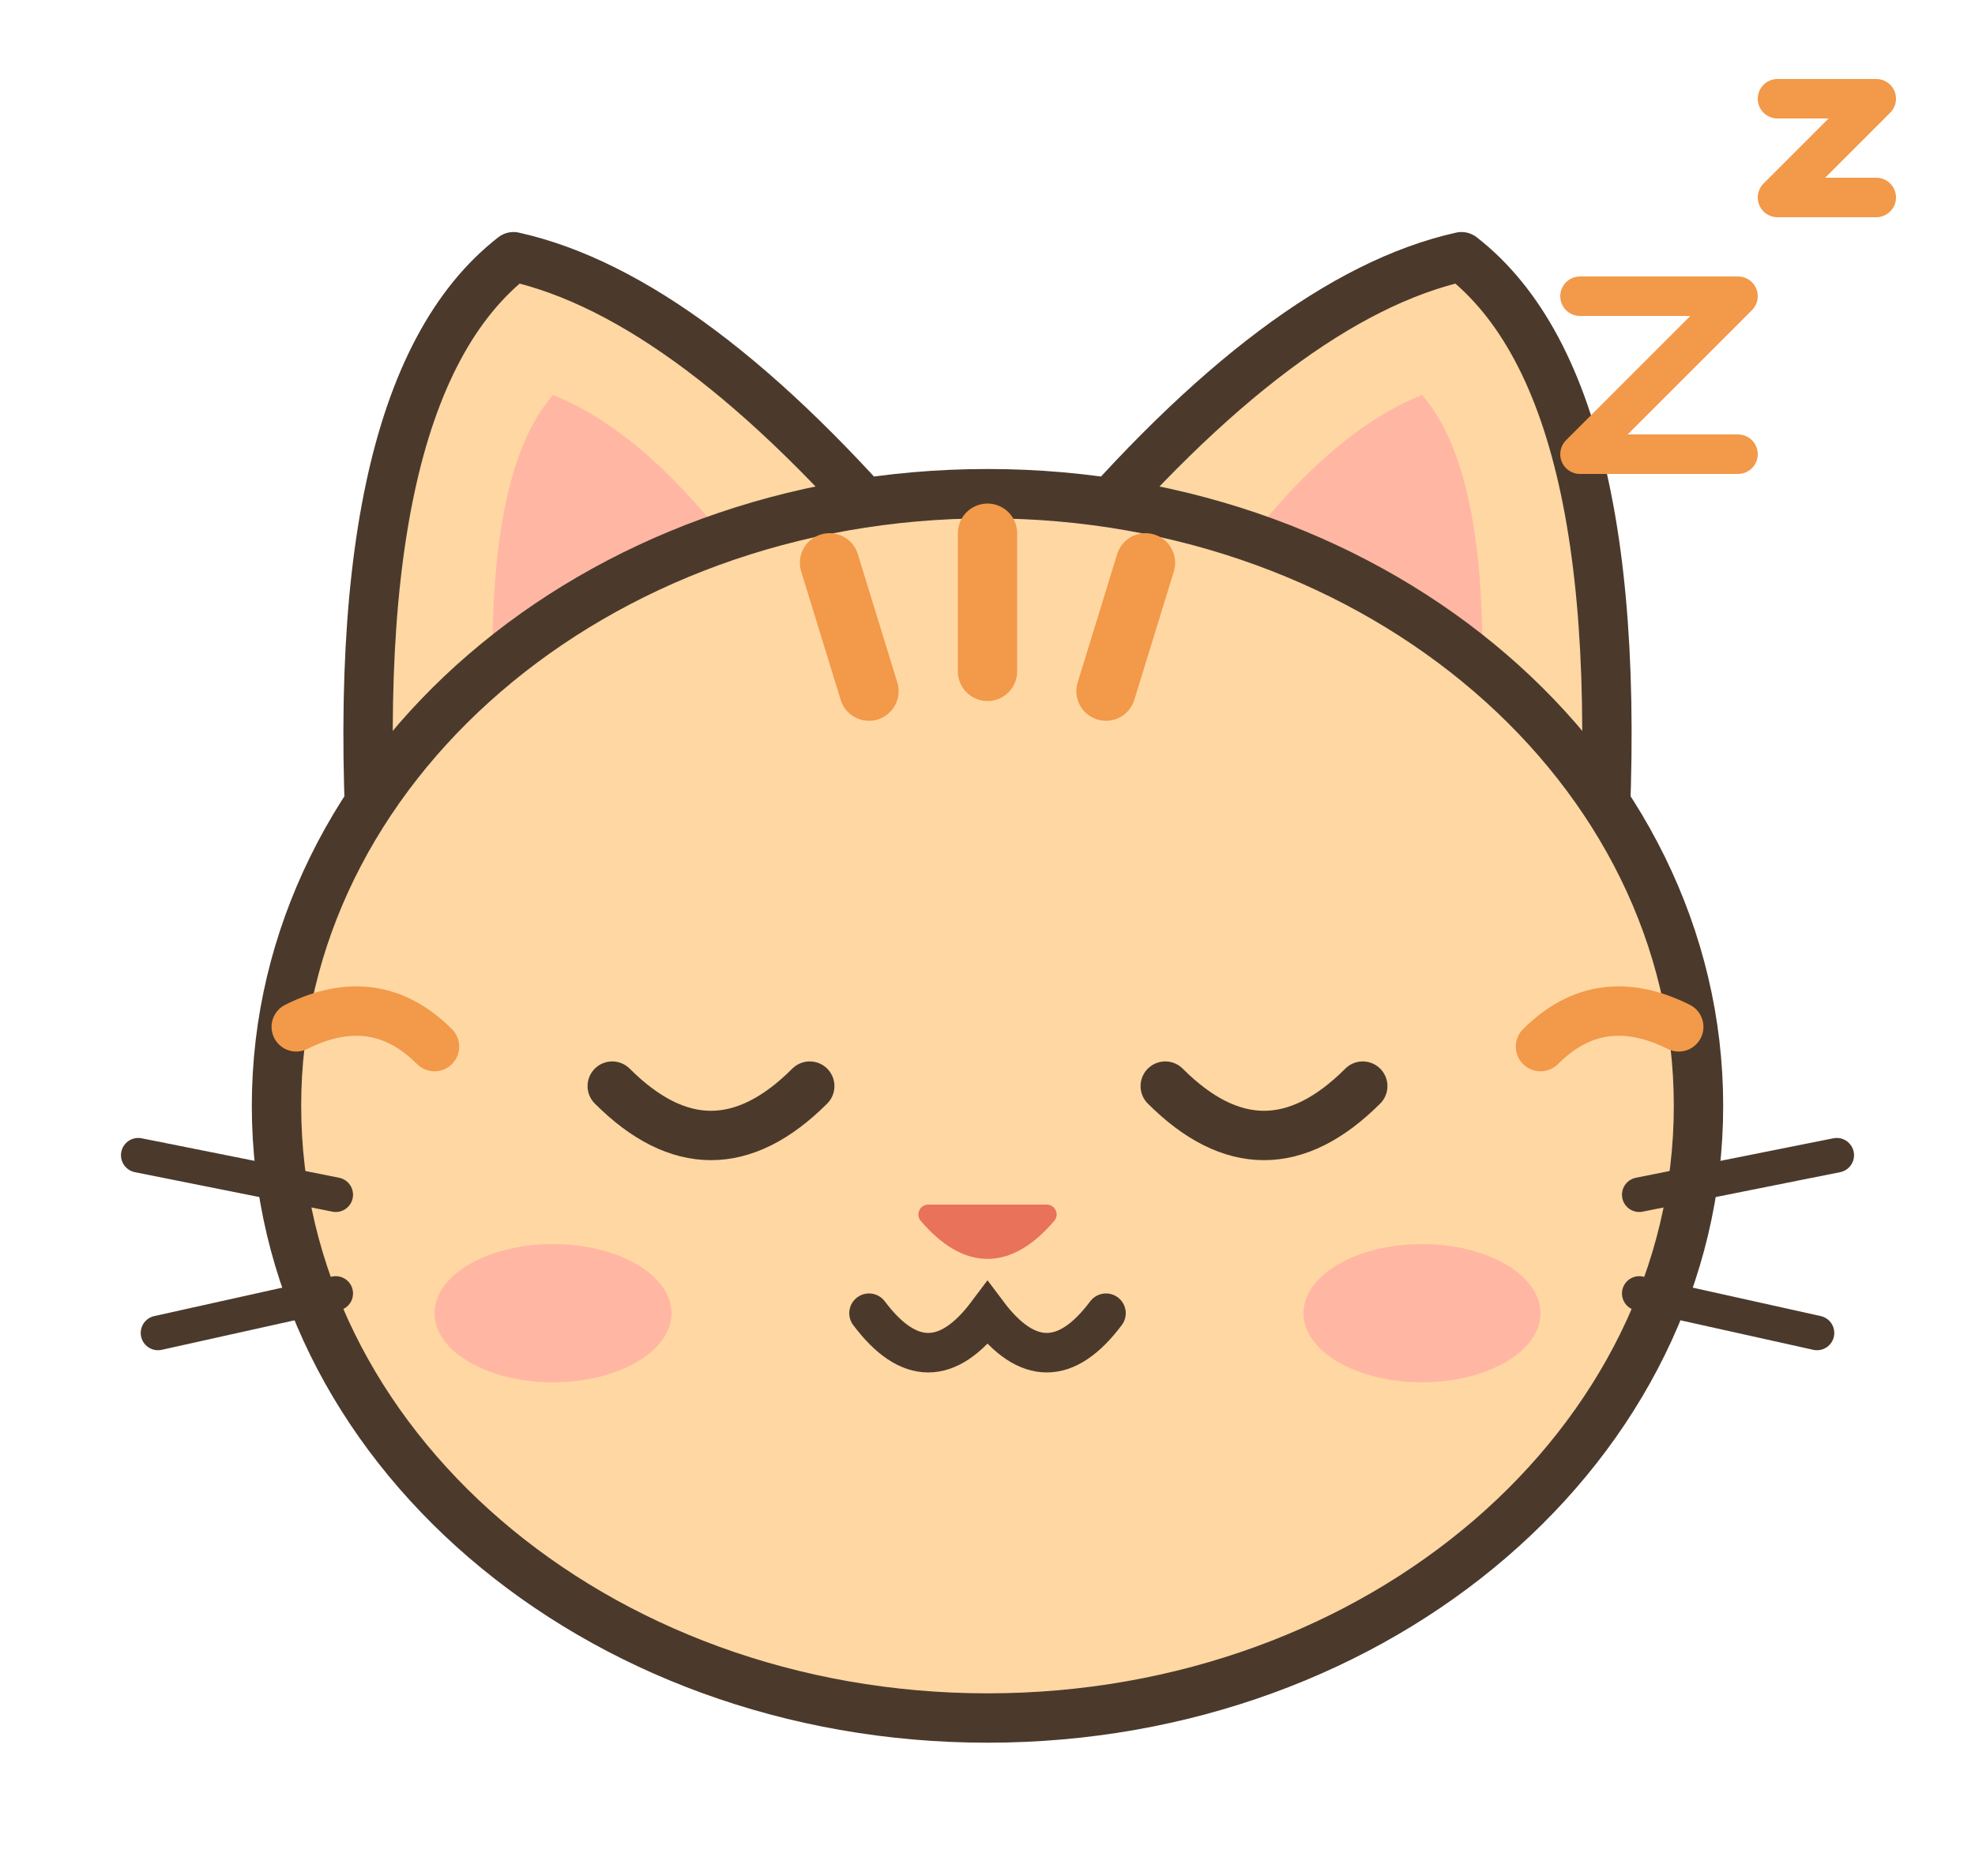
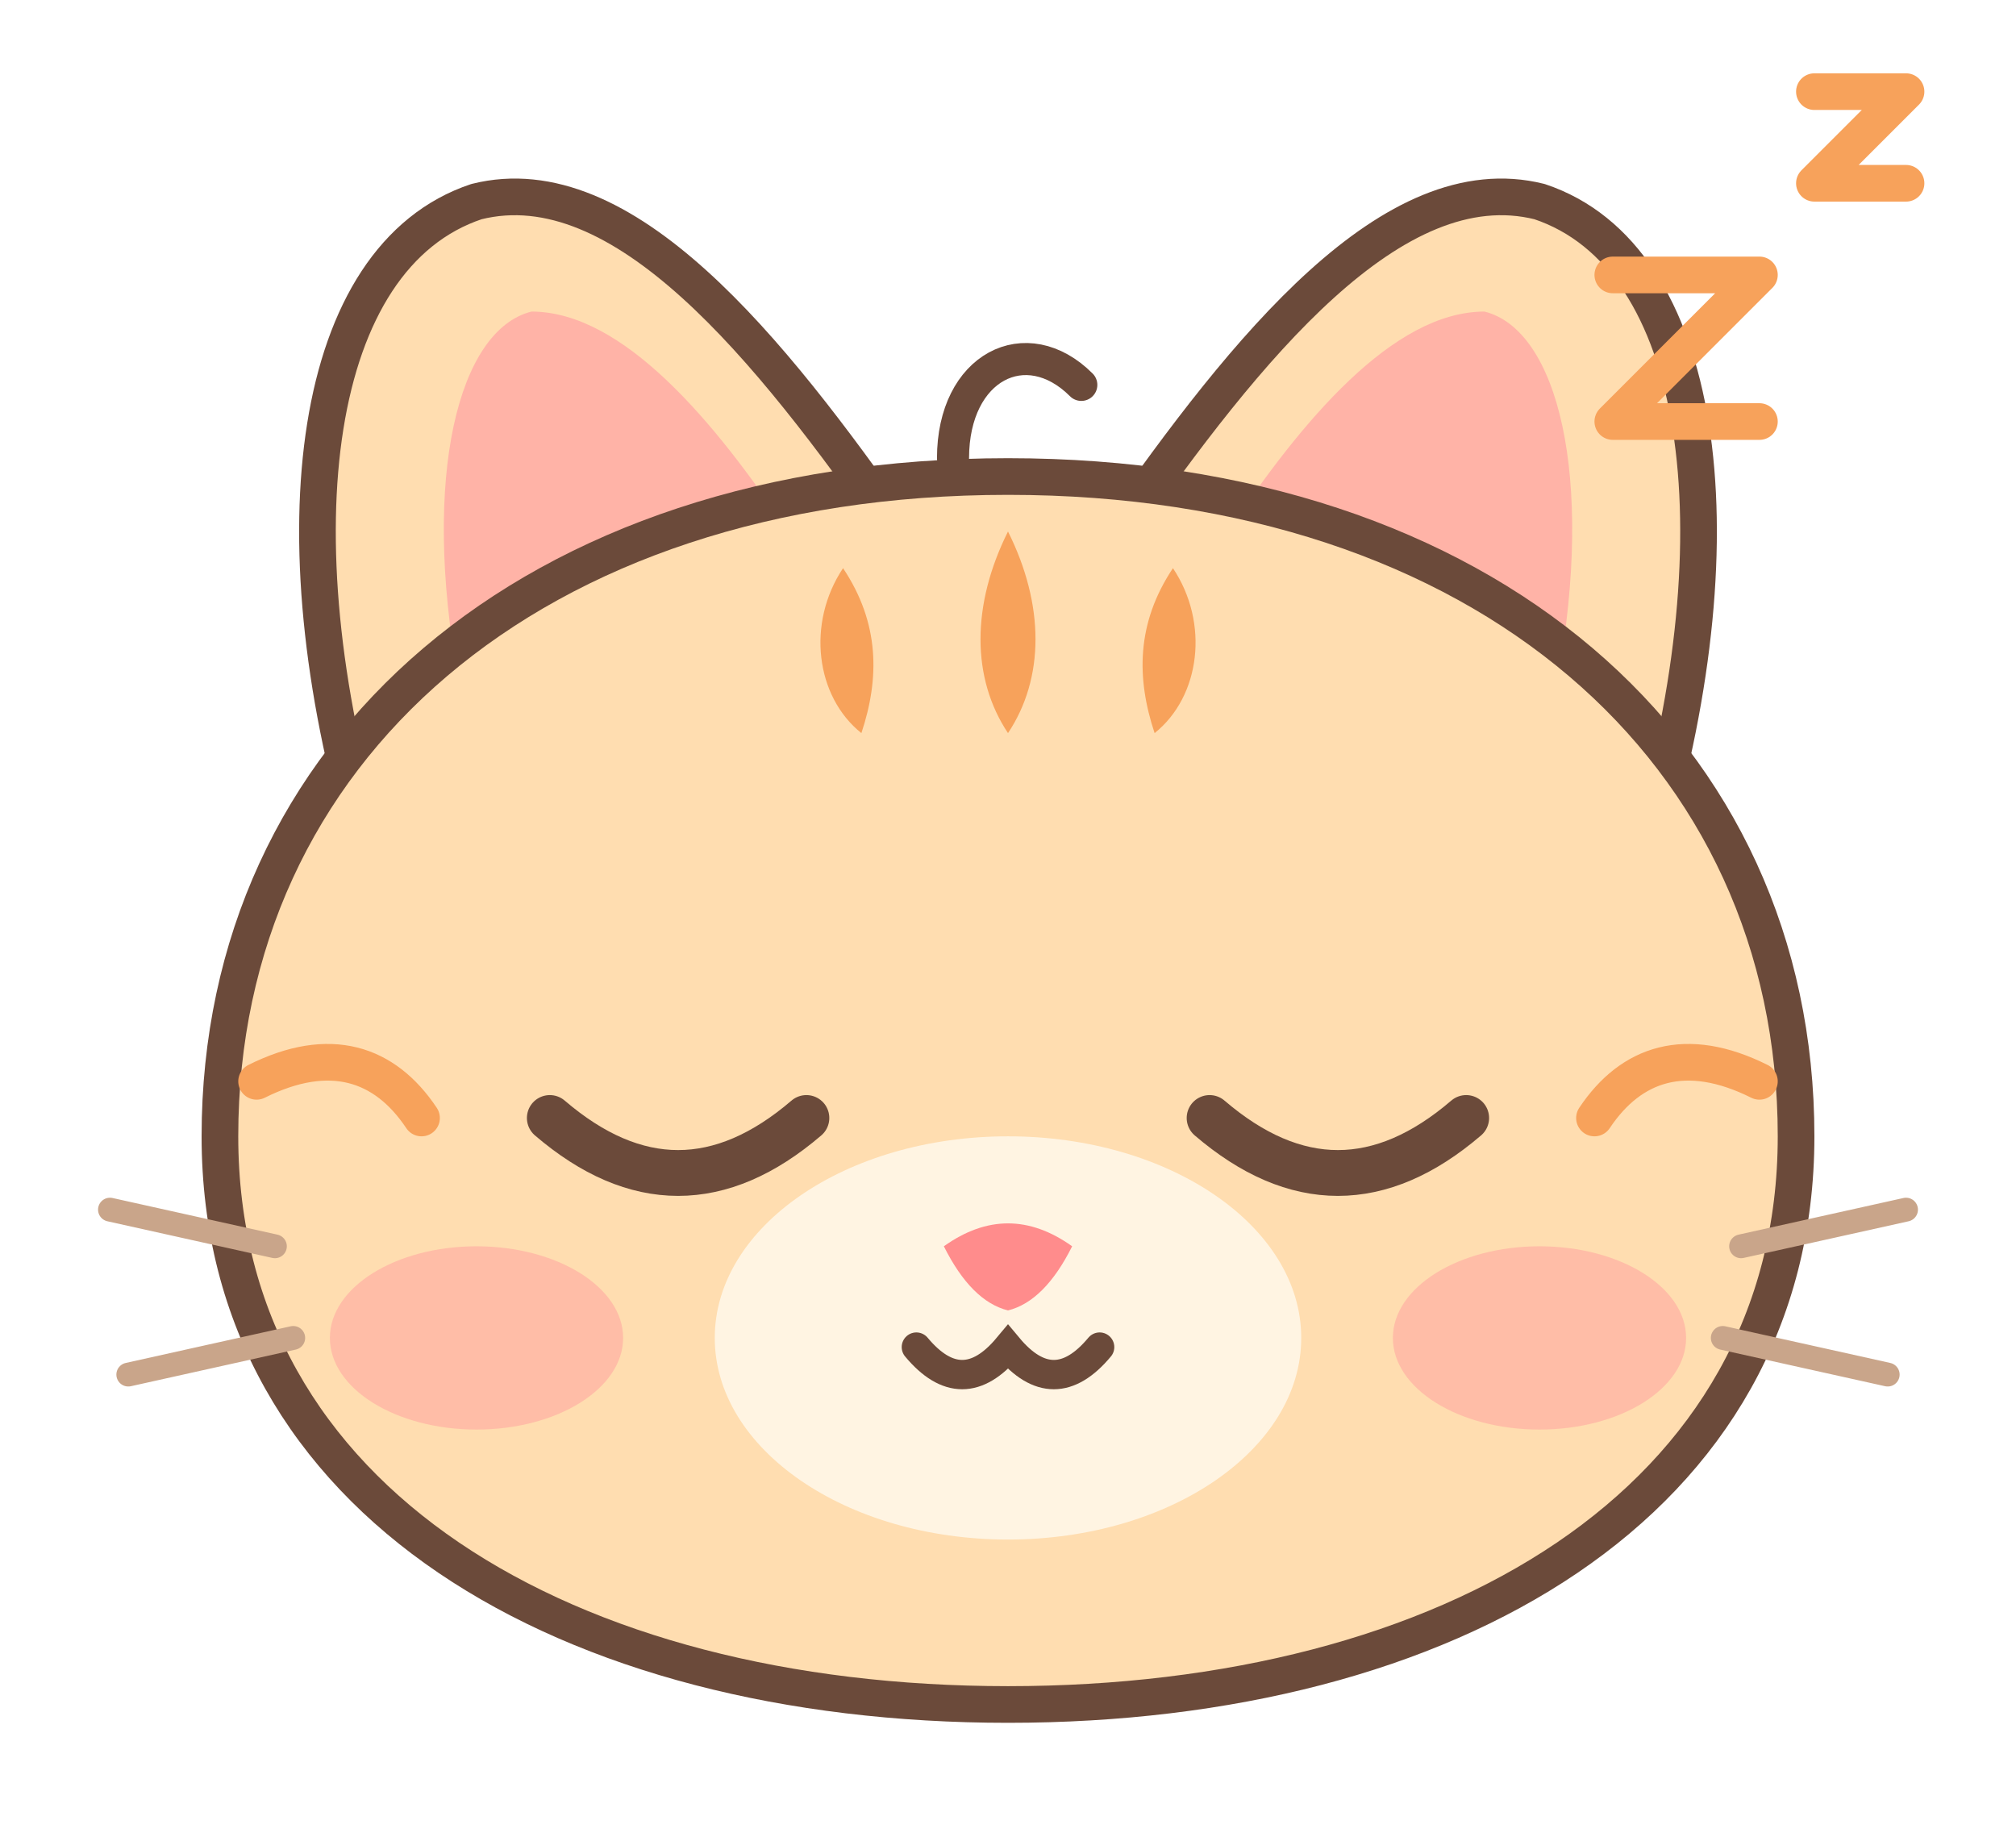
- <svg xmlns="http://www.w3.org/2000/svg" preserveAspectRatio="none" overflow="visible" style="display: block;" width="200" height="190" viewBox="0 0 200 190" fill="none">
-   <g id="ê³ í¥ì´">
-     <path id="ê·" d="M38 92C35.333 57.333 40 35.333 52 26C64 28.667 77.333 38.667 92 56L38 92Z" fill="#FFD7A3" stroke-width="5" stroke-linejoin="round" stroke="#4B3A2C" />
-     <path id="ê·_2" d="M162 92C164.667 57.333 160 35.333 148 26C136 28.667 122.667 38.667 108 56L162 92Z" fill="#FFD7A3" stroke-width="5" stroke-linejoin="round" stroke="#4B3A2C" />
-     <path id="ê· ììª½" d="M50 72C49.333 56 51.333 45.333 56 40C62.667 42.667 69.333 48.667 76 58L50 72Z" fill="#FFB7A3" />
-     <path id="ê· ììª½_2" d="M150 72C150.667 56 148.667 45.333 144 40C137.333 42.667 130.667 48.667 124 58L150 72Z" fill="#FFB7A3" />
-     <path id="ê·_3" d="M100 174C139.765 174 172 146.242 172 112C172 77.758 139.765 50 100 50C60.236 50 28 77.758 28 112C28 146.242 60.236 174 100 174Z" fill="#FFD7A3" stroke-width="5" stroke="#4B3A2C" />
-     <path id="ì¤ë¬´ë¬ Â· í¨ê³¼ì " d="M100 54V68M84 57L88 70M116 57L112 70" stroke-width="6" stroke-linecap="round" stroke="#F2994A" />
-     <path id="ë³¼ ì¤ë¬´ë¬" d="M30 104C35.333 101.333 40 102 44 106M170 104C164.667 101.333 160 102 156 106" stroke-width="5" stroke-linecap="round" stroke="#F2994A" />
-     <path id="ë Â· ì " d="M62 110C68.667 116.667 75.333 116.667 82 110M118 110C124.667 116.667 131.333 116.667 138 110" stroke-width="5" stroke-linecap="round" stroke="#4B3A2C" />
-     <path id="ì¤ë¬´ë¬ Â· í¨ê³¼ì _2" d="M160 30H176L160 46H176M180 10H190L180 20H190" stroke-width="4" stroke-linecap="round" stroke-linejoin="round" stroke="#F2994A" />
-     <path id="ê· ììª½_3" d="M56 140C62.627 140 68 136.866 68 133C68 129.134 62.627 126 56 126C49.373 126 44 129.134 44 133C44 136.866 49.373 140 56 140Z" fill="#FFB7A3" />
-     <path id="ê· ììª½_4" d="M144 140C150.627 140 156 136.866 156 133C156 129.134 150.627 126 144 126C137.373 126 132 129.134 132 133C132 136.866 137.373 140 144 140Z" fill="#FFB7A3" />
-     <path id="ì½" d="M94 123H106C102 127.667 98 127.667 94 123Z" fill="#E8735A" stroke-width="2" stroke-linejoin="round" stroke="#E8735A" />
-     <path id="ì- " d="M88 133C92 138.333 96 138.333 100 133C104 138.333 108 138.333 112 133" stroke-width="4" stroke-linecap="round" stroke="#4B3A2C" />
-     <path id="ìì¼" d="M34 121L14 117M34 131L16 135M166 121L186 117M166 131L184 135" stroke-width="3.5" stroke-linecap="round" stroke="#4B3A2C" />
+ <svg xmlns="http://www.w3.org/2000/svg" width="220" height="200" viewBox="0 0 220 200" fill="none">
+   <g id="í¬ì¦=ì¡¸ë¦¼">
+     <path id="Vector" d="M40 92C30 58 34 28 52 22C68 18 84 38 98 58L40 92Z" fill="#FFDDB0" stroke="#6B4A3A" stroke-width="4" stroke-linejoin="round" />
+     <path id="Vector_2" d="M180 92C190 58 186 28 168 22C152 18 136 38 122 58L180 92Z" fill="#FFDDB0" stroke="#6B4A3A" stroke-width="4" stroke-linejoin="round" />
+     <path id="Vector_3" d="M50 74C46 52 50 36 58 34C68 34 78 46 86 58L50 74Z" fill="#FFB3A7" />
+     <path id="Vector_4" d="M170 74C174 52 170 36 162 34C152 34 142 46 134 58L170 74Z" fill="#FFB3A7" />
+     <path id="Vector_5" d="M110 52C162 52 196 82 196 124C196 164 158 186 110 186C62 186 24 164 24 124C24 82 58 52 110 52Z" fill="#FFDDB0" stroke="#6B4A3A" stroke-width="4" />
+     <path id="Vector_6" d="M110 58C106 66 106 74 110 80C114 74 114 66 110 58ZM92 62C88 68 89 76 94 80C96 74 96 68 92 62ZM128 62C132 68 131 76 126 80C124 74 124 68 128 62Z" fill="#F7A25B" />
+     <path id="Vector_7" d="M28 118C36 114 42 116 46 122M192 118C184 114 178 116 174 122" stroke="#F7A25B" stroke-width="4" stroke-linecap="round" />
+     <path id="Vector_8" d="M104 50C104 40 112 36 118 42" stroke="#6B4A3A" stroke-width="3.5" stroke-linecap="round" />
+     <path id="Vector_9" d="M110 168C127.673 168 142 158.15 142 146C142 133.85 127.673 124 110 124C92.327 124 78 133.85 78 146C78 158.15 92.327 168 110 168Z" fill="#FFF4E2" />
+     <path id="Vector_10" d="M52 156C60.837 156 68 151.523 68 146C68 140.477 60.837 136 52 136C43.163 136 36 140.477 36 146C36 151.523 43.163 156 52 156Z" fill="#FF9E9E" fill-opacity="0.5" />
+     <path id="Vector_11" d="M168 156C176.837 156 184 151.523 184 146C184 140.477 176.837 136 168 136C159.163 136 152 140.477 152 146C152 151.523 159.163 156 168 156Z" fill="#FF9E9E" fill-opacity="0.5" />
+     <path id="Vector_12" d="M60 122C69.333 130 78.667 130 88 122M132 122C141.333 130 150.667 130 160 122" stroke="#6B4A3A" stroke-width="5" stroke-linecap="round" />
+     <path id="Vector_13" d="M176 30H192L176 46H192M198 10H208L198 20H208" stroke="#F7A25B" stroke-width="4" stroke-linecap="round" stroke-linejoin="round" />
+     <path id="Vector_14" d="M103 136C107.667 132.667 112.333 132.667 117 136C115 140 112.667 142.333 110 143C107.333 142.333 105 140 103 136Z" fill="#FF8C8C" />
+     <path id="Vector_15" d="M100 147C103.333 151 106.667 151 110 147C113.333 151 116.667 151 120 147" stroke="#6B4A3A" stroke-width="3.2" stroke-linecap="round" />
+     <path id="Vector_16" d="M30 136L12 132M32 146L14 150M190 136L208 132M188 146L206 150" stroke="#C9A58A" stroke-width="2.6" stroke-linecap="round" />
  </g>
</svg>
